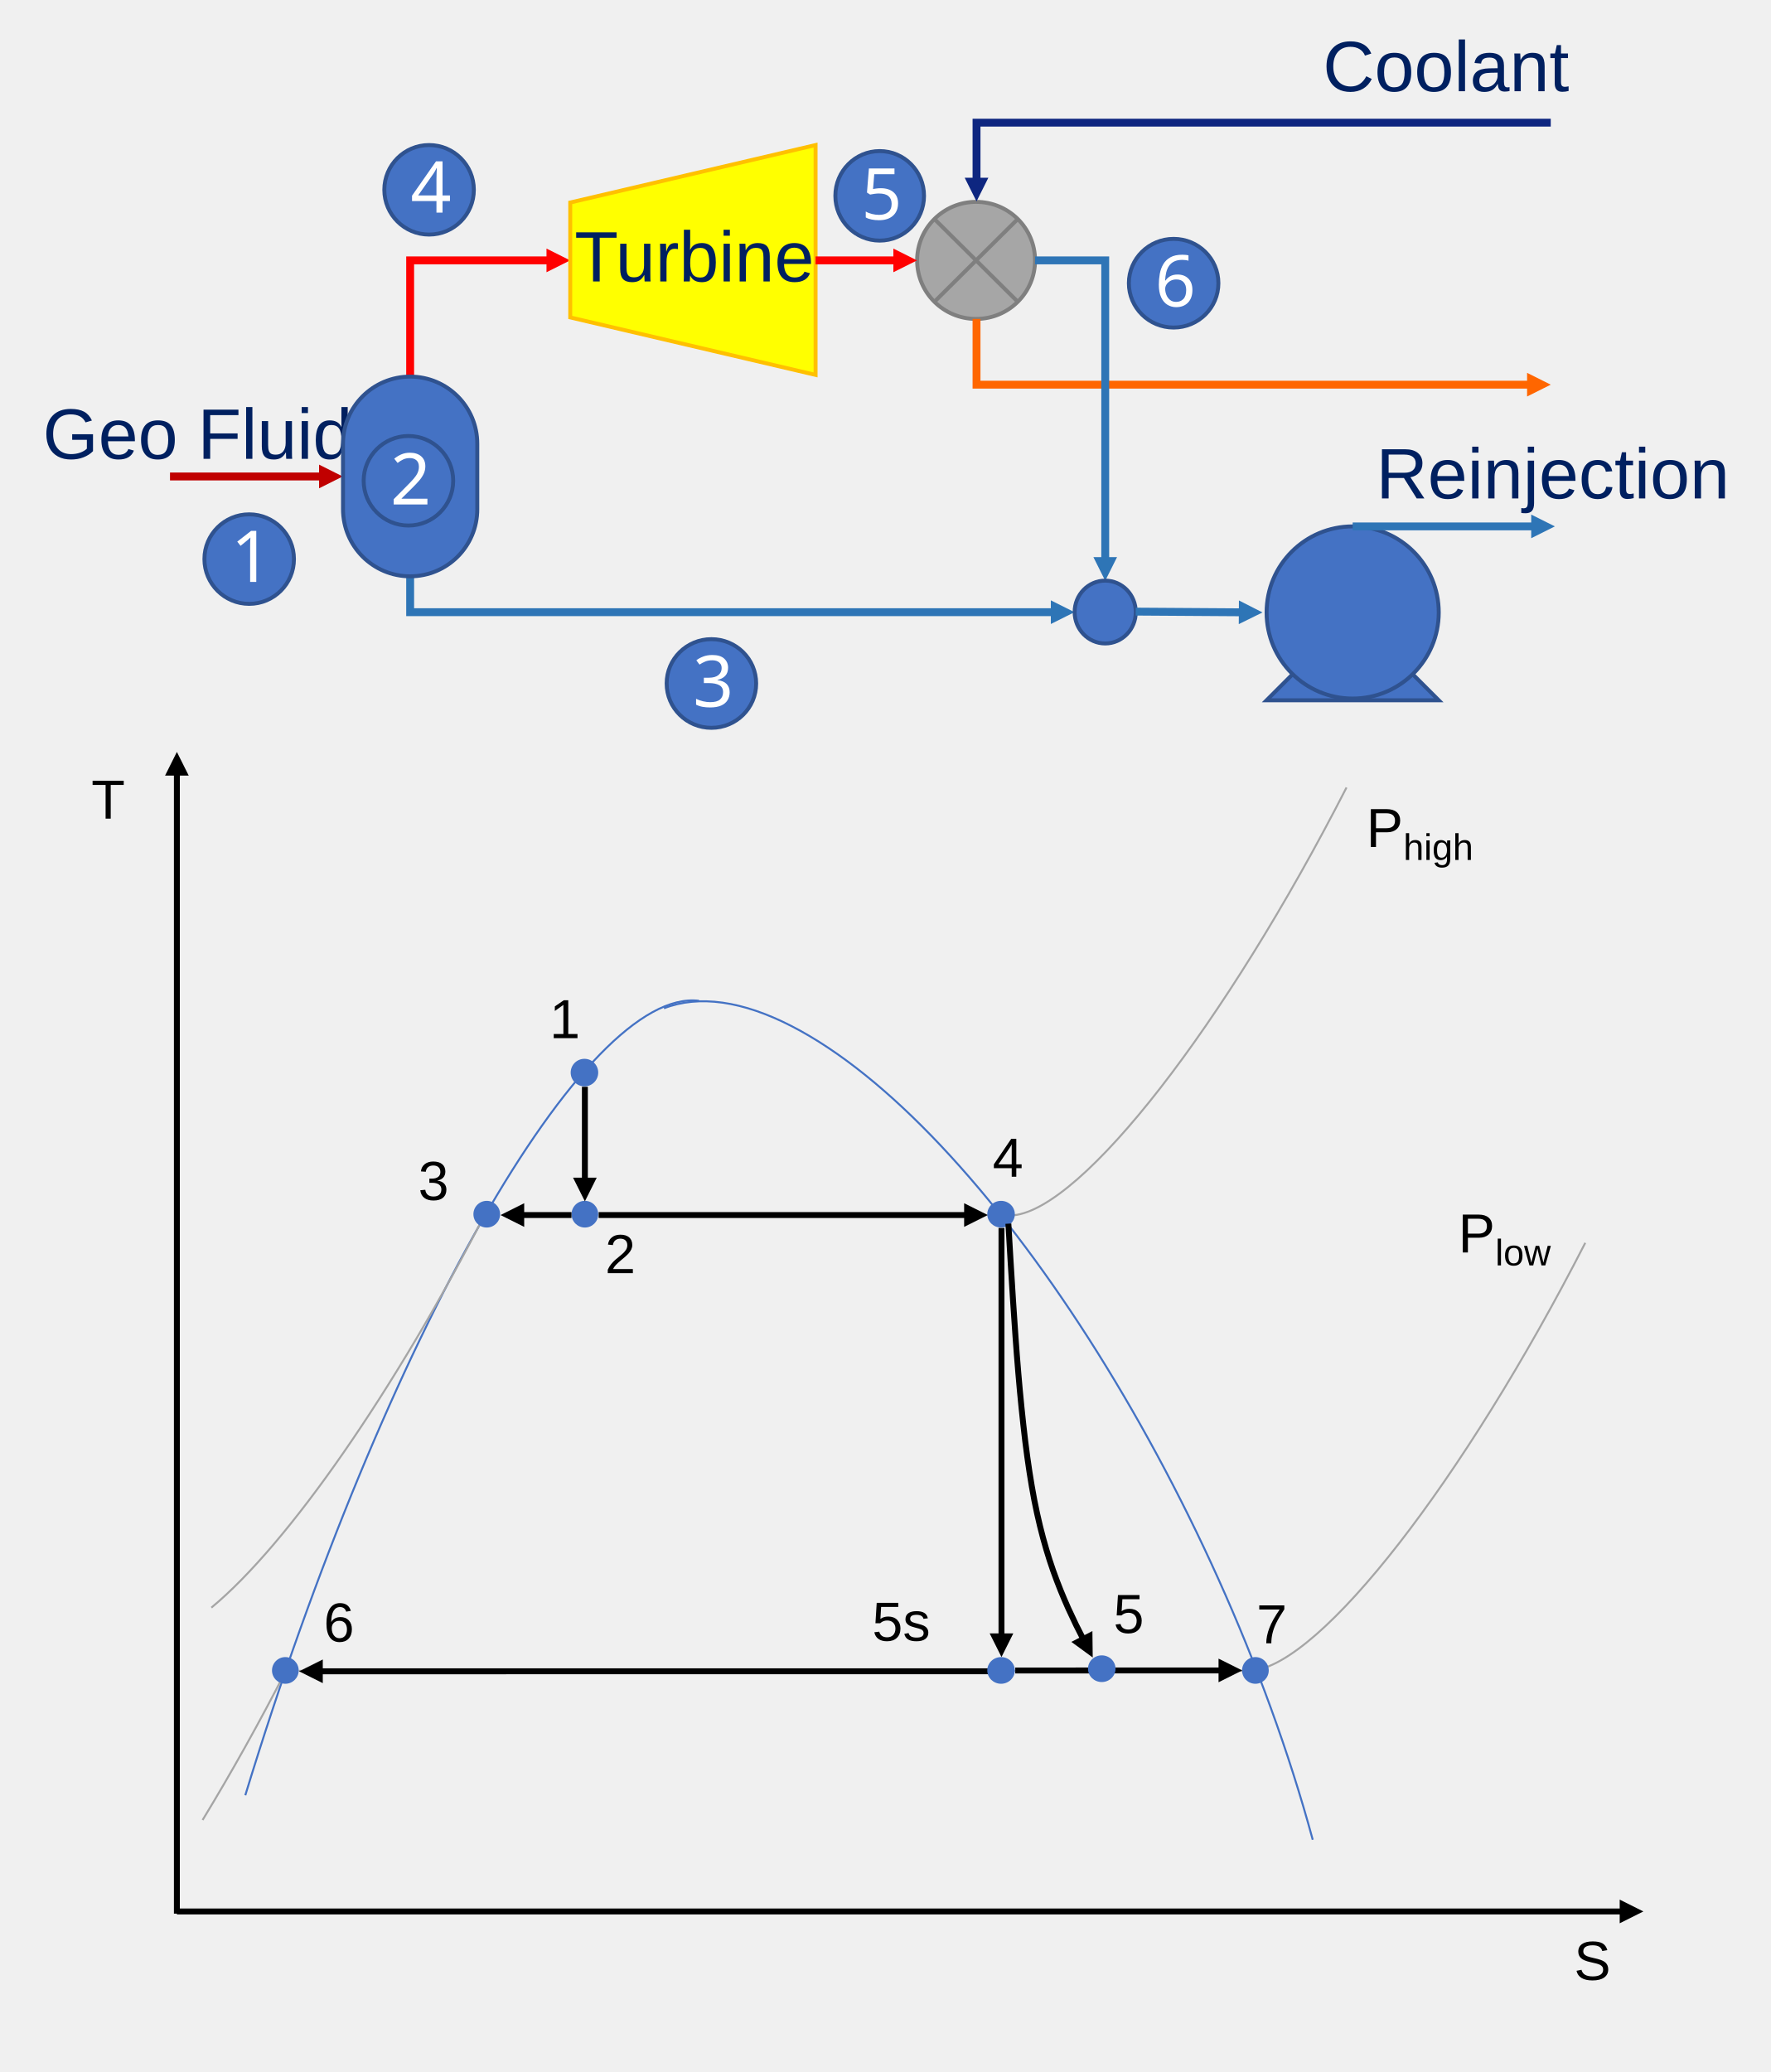
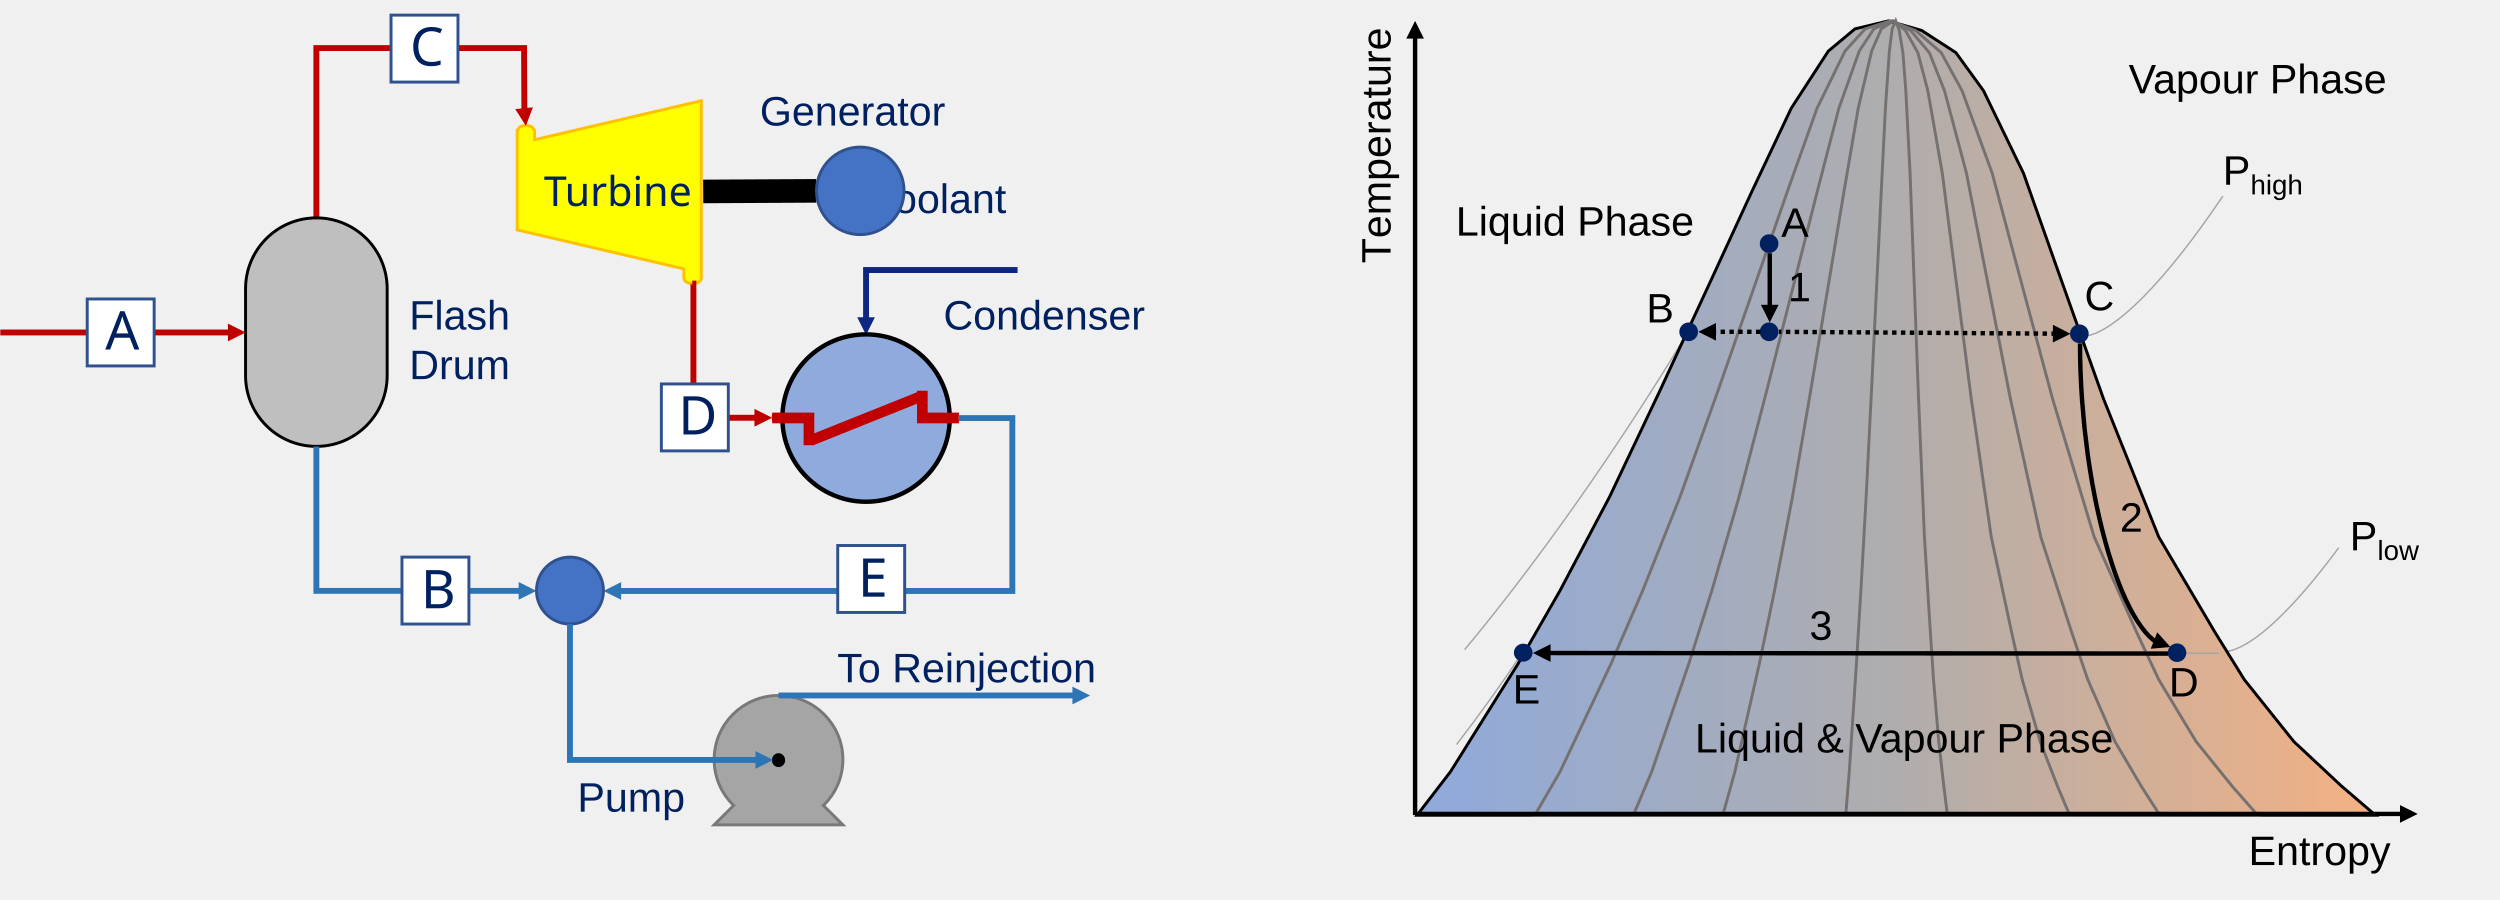
- <svg xmlns="http://www.w3.org/2000/svg" width="2057" height="2407" xml:space="preserve" overflow="hidden">
+ <svg xmlns="http://www.w3.org/2000/svg" width="3884" height="1398" xml:space="preserve" overflow="hidden">
  <defs>
    <clipPath id="clip0">
-       <rect x="1187" y="128" width="2057" height="2407" />
+       <rect x="279" y="635" width="3884" height="1398" />
    </clipPath>
+     <linearGradient x1="2480.5" y1="1284.5" x2="3969.5" y2="1284.5" gradientUnits="userSpaceOnUse" spreadMethod="reflect" id="fill1">
+       <stop offset="0" stop-color="#8FAADC" />
+       <stop offset="0.5" stop-color="#AFADAD" />
+       <stop offset="1" stop-color="#F4B183" />
+     </linearGradient>
  </defs>
-   <g clip-path="url(#clip0)" transform="translate(-1187 -128)">
-     <path d="M472.214 30.47C887.18-43.293 1385.5 21.14 1585.24 174.385 1636.3 213.561 1664.32 256.285 1667.45 299.747" stroke="#4472C4" stroke-width="2.292" stroke-miterlimit="8" fill="none" fill-rule="evenodd" transform="matrix(-0.426883 -0.904307 -0.904307 0.426883 2941.24 2679.22)" />
-     <path d="M1471.98 2213.52C1634.22 1681.53 1866.74 1274.43 1999.1 1290.62" stroke="#4472C4" stroke-width="2.292" stroke-miterlimit="8" fill="none" fill-rule="evenodd" />
-     <path d="M267.416 425.039C272.189 489.403 274.623 556.878 274.623 624.808" stroke="#A5A5A5" stroke-width="2.292" stroke-miterlimit="8" fill="none" fill-rule="evenodd" transform="matrix(0.890247 0.455478 0.455478 -0.890247 990.681 2498.87)" />
-     <path d="M0 0 1114.15 0" stroke="#A5A5A5" stroke-width="2.292" stroke-miterlimit="8" fill="none" fill-rule="evenodd" transform="matrix(-1 0 0 1 2648.15 2069)" />
-     <path d="M199.799 68.449C245.723 175.246 274.623 390.132 274.623 624.808" stroke="#A5A5A5" stroke-width="2.292" stroke-miterlimit="8" fill="none" fill-rule="evenodd" transform="matrix(0.890247 0.455478 0.455478 -0.890247 1223.52 1965.51)" />
-     <path d="M156.663 6.236C224.339 50.073 274.623 313.754 274.623 624.807" stroke="#A5A5A5" stroke-width="2.292" stroke-miterlimit="8" fill="none" fill-rule="evenodd" transform="matrix(0.890247 0.455478 0.455478 -0.890247 2222.29 1473.97)" />
-     <path d="M3.438-9.19251e-07 3.438 1326.63-3.437 1326.63-3.438 9.19251e-07ZM13.75 1322.04 0 1349.54-13.75 1322.04Z" transform="matrix(1 0 0 -1 1392.5 2351.04)" />
-     <path d="M7.2815e-07-3.438 1680.81-3.437 1680.81 3.438-7.2815e-07 3.438ZM1676.23-13.75 1703.73 0 1676.23 13.75Z" transform="matrix(1 0 0 -1 1392.5 2348.5)" />
-     <text font-family="Arial,Arial_MSFontService,sans-serif" font-weight="400" font-size="64" transform="matrix(1 0 0 1 1293.13 1079)">T</text>
-     <text font-family="Arial,Arial_MSFontService,sans-serif" font-weight="400" font-size="64" transform="matrix(1 0 0 1 3015.65 2428)">S</text>
-     <path d="M156.663 6.236C224.339 50.073 274.623 313.754 274.623 624.807" stroke="#A5A5A5" stroke-width="2.292" stroke-miterlimit="8" fill="none" fill-rule="evenodd" transform="matrix(0.890247 0.455478 0.455478 -0.890247 2499.66 2002.93)" />
-     <text font-family="Arial,Arial_MSFontService,sans-serif" font-weight="400" font-size="64" transform="matrix(1 0 0 1 2774.38 1112)">P</text>
-     <text font-family="Arial,Arial_MSFontService,sans-serif" font-weight="400" font-size="43" transform="matrix(1 0 0 1 2817.35 1127)">high</text>
-     <text font-family="Arial,Arial_MSFontService,sans-serif" font-weight="400" font-size="64" transform="matrix(1 0 0 1 2881.16 1583)">P</text>
-     <text font-family="Arial,Arial_MSFontService,sans-serif" font-weight="400" font-size="43" transform="matrix(1 0 0 1 2924.13 1598)">low</text>
-     <path d="M1503 2068.5C1503 2059.94 1509.94 2053 1518.5 2053 1527.06 2053 1534 2059.94 1534 2068.5 1534 2077.06 1527.06 2084 1518.5 2084 1509.94 2084 1503 2077.06 1503 2068.5Z" fill="#4472C4" fill-rule="evenodd" />
-     <path d="M2334 1538.5C2334 1529.94 2341.16 1523 2350 1523 2358.84 1523 2366 1529.94 2366 1538.5 2366 1547.06 2358.84 1554 2350 1554 2341.16 1554 2334 1547.06 2334 1538.5Z" fill="#4472C4" fill-rule="evenodd" />
-     <path d="M9.60981e-05-3.438 777.465-3.416 777.465 3.459-9.60981e-05 3.438ZM772.882-13.728 800.382 0.022 772.882 13.772Z" transform="matrix(-1 0 0 1 2334.88 2069.5)" />
-     <path d="M1882.5 1536.06 2311.7 1536.06 2311.7 1542.94 1882.5 1542.94ZM2307.11 1525.75 2334.61 1539.5 2307.11 1553.25Z" />
-     <path d="M2353.94 1554.5 2353.94 2030.05 2347.06 2030.05 2347.06 1554.5ZM2364.25 2025.46 2350.5 2052.96 2336.75 2025.46Z" />
-     <path d="M2334 2068.5C2334 2059.94 2341.16 2053 2350 2053 2358.84 2053 2366 2059.94 2366 2068.5 2366 2077.06 2358.84 2084 2350 2084 2341.16 2084 2334 2077.06 2334 2068.5Z" fill="#4472C4" fill-rule="evenodd" />
-     <text font-family="Arial,Arial_MSFontService,sans-serif" font-weight="400" font-size="64" transform="matrix(1 0 0 1 1563.02 2035)">6</text>
-     <text font-family="Arial,Arial_MSFontService,sans-serif" font-weight="400" font-size="64" transform="matrix(1 0 0 1 2200.23 2034)">5s</text>
-     <path d="M1850 1374C1850 1365.16 1857.16 1358 1866 1358 1874.84 1358 1882 1365.16 1882 1374 1882 1382.84 1874.84 1390 1866 1390 1857.16 1390 1850 1382.84 1850 1374Z" fill="#4472C4" fill-rule="evenodd" />
-     <path d="M1851 1538.5C1851 1529.94 1857.94 1523 1866.5 1523 1875.06 1523 1882 1529.94 1882 1538.5 1882 1547.06 1875.06 1554 1866.5 1554 1857.94 1554 1851 1547.06 1851 1538.5Z" fill="#4472C4" fill-rule="evenodd" />
-     <text font-family="Arial,Arial_MSFontService,sans-serif" font-weight="400" font-size="64" transform="matrix(1 0 0 1 1825.44 1334)">1</text>
-     <text font-family="Arial,Arial_MSFontService,sans-serif" font-weight="400" font-size="64" transform="matrix(1 0 0 1 1889.87 1607)">2</text>
-     <text font-family="Arial,Arial_MSFontService,sans-serif" font-weight="400" font-size="64" transform="matrix(1 0 0 1 1672.83 1522)">3</text>
-     <path d="M1737 1538.5C1737 1529.94 1743.94 1523 1752.5 1523 1761.06 1523 1768 1529.94 1768 1538.5 1768 1547.06 1761.06 1554 1752.5 1554 1743.94 1554 1737 1547.06 1737 1538.5Z" fill="#4472C4" fill-rule="evenodd" />
-     <text font-family="Arial,Arial_MSFontService,sans-serif" font-weight="400" font-size="64" transform="matrix(1 0 0 1 2340.17 1495)">4</text>
-     <path d="M2630 2068.5C2630 2059.94 2636.94 2053 2645.5 2053 2654.06 2053 2661 2059.94 2661 2068.5 2661 2077.06 2654.06 2084 2645.5 2084 2636.94 2084 2630 2077.06 2630 2068.5Z" fill="#4472C4" fill-rule="evenodd" />
-     <text font-family="Arial,Arial_MSFontService,sans-serif" font-weight="400" font-size="64" transform="matrix(1 0 0 1 2646.71 2037)">7</text>
-     <path d="M1.5044e-05-3.438 59.546-3.437 59.546 3.438-1.5044e-05 3.438ZM54.963-13.75 82.463 0 54.963 13.75Z" transform="matrix(-1 0 0 1 1850.96 1539.5)" />
-     <path d="M0.001-3.438 240.759-3.367 240.757 3.508-0.001 3.438ZM236.179-13.681 263.675 0.078 236.171 13.819Z" transform="matrix(1 0 0 -1 2366.5 2068.58)" />
-     <path d="M2451 2066.5C2451 2057.94 2458.16 2051 2467 2051 2475.84 2051 2483 2057.94 2483 2066.5 2483 2075.06 2475.84 2082 2467 2082 2458.16 2082 2451 2075.06 2451 2066.5Z" fill="#4472C4" fill-rule="evenodd" />
-     <path d="M2361.93 1549.3 2364.56 1593.73 2364.56 1593.72 2367.31 1637.79 2367.3 1637.77 2370.24 1680.95 2370.24 1680.93 2371.8 1702.12 2371.8 1702.1 2373.49 1722.91 2373.49 1722.88 2375.3 1743.32 2375.3 1743.29 2377.23 1763.23 2377.23 1763.2 2379.29 1782.64 2379.29 1782.61 2381.48 1801.54 2381.47 1801.49 2383.85 1819.74 2383.84 1819.69 2386.4 1837.32 2386.39 1837.26 2389.14 1854.2 2389.13 1854.13 2392.07 1870.26 2392.05 1870.18 2395.24 1885.55 2395.22 1885.47 2398.6 1900.04 2398.58 1899.96 2402.14 1913.83 2402.12 1913.75 2405.87 1927 2405.85 1926.92 2409.72 1939.49 2409.7 1939.4 2413.76 1951.47 2413.73 1951.38 2417.98 1962.94 2417.95 1962.88 2422.27 1973.94 2422.24 1973.87 2426.67 1984.56 2426.65 1984.5 2431.15 1994.81 2431.11 1994.73 2440.42 2014.54 2440.38 2014.44 2449.07 2031.57 2442.94 2034.68 2434.22 2017.51 2424.87 1997.61 2420.34 1987.22 2415.87 1976.47 2411.54 1965.34 2407.26 1953.7 2403.17 1941.56 2399.27 1928.91 2395.49 1915.58 2391.91 1901.63 2388.52 1886.99 2385.31 1871.53 2382.36 1855.33 2379.6 1838.34 2377.03 1820.66 2374.65 1802.36 2372.46 1783.38 2370.39 1763.91 2368.45 1743.94 2366.64 1723.48 2364.95 1702.64 2363.38 1681.43 2360.44 1638.22 2357.69 1594.15 2355.07 1549.7ZM2456.13 2022.76 2456.5 2053.5 2431.68 2035.35Z" />
-     <text font-family="Arial,Arial_MSFontService,sans-serif" font-weight="400" font-size="64" transform="matrix(1 0 0 1 2480.5 2025)">5</text>
-     <path d="M2658.5 941.5 2758.5 841.5 2858.5 941.5Z" stroke="#2F528F" stroke-width="4.583" stroke-miterlimit="8" fill="#4472C4" fill-rule="evenodd" />
-     <path d="M2658.5 839.5C2658.5 784.271 2703.27 739.5 2758.5 739.5 2813.73 739.5 2858.5 784.271 2858.5 839.5 2858.5 894.728 2813.73 939.5 2758.5 939.5 2703.27 939.5 2658.5 894.728 2658.5 839.5Z" stroke="#2F528F" stroke-width="4.583" stroke-miterlimit="8" fill="#4472C4" fill-rule="evenodd" />
-     <path d="M2319.5 840.5C2319.5 840.5 2319.5 840.5 2319.5 840.5 2319.5 840.5 2319.5 840.5 2319.5 840.5 2319.5 840.5 2319.5 840.5 2319.5 840.5 2319.5 840.5 2319.5 840.5 2319.5 840.5Z" stroke="#2F528F" stroke-width="4.583" stroke-miterlimit="8" fill="#4472C4" fill-rule="evenodd" />
-     <path d="M1658.92 565.472 1658.92 425.917 1826.49 425.917 1826.49 435.083 1663.5 435.083 1668.08 430.5 1668.08 565.472ZM1821.91 416.75 1849.41 430.5 1821.91 444.25Z" fill="#FF0000" />
-     <path d="M2252.5 430.5C2252.5 392.945 2283.17 362.5 2321 362.5 2358.83 362.5 2389.5 392.945 2389.5 430.5 2389.5 468.055 2358.83 498.5 2321 498.5 2283.17 498.5 2252.5 468.055 2252.5 430.5Z" fill="#A6A6A6" fill-rule="evenodd" />
-     <path d="M2272.56 382.417 2369.44 478.583M2369.44 382.417 2272.56 478.583" stroke="#7F7F7F" stroke-width="4.583" stroke-miterlimit="8" fill="none" fill-rule="evenodd" />
-     <path d="M2252.5 430.5C2252.5 392.945 2283.17 362.5 2321 362.5 2358.83 362.5 2389.5 392.945 2389.5 430.5 2389.5 468.055 2358.83 498.5 2321 498.5 2283.17 498.5 2252.5 468.055 2252.5 430.5Z" stroke="#7F7F7F" stroke-width="4.583" stroke-miterlimit="8" fill="none" fill-rule="evenodd" />
-     <path d="M0-4.583 671.71-4.583 671.71 68.572 662.543 68.572 662.543 0 667.126 4.583 0 4.583ZM680.876 63.989 667.126 91.489 653.376 63.989Z" fill="#0E2680" transform="matrix(-1 1.22465e-16 1.22465e-16 1 2988.63 270.5)" />
-     <path d="M1384.5 676.917 1562.27 676.917 1562.27 686.084 1384.5 686.083ZM1557.69 667.75 1585.19 681.501 1557.69 695.25Z" fill="#C00000" />
-     <path d="M0 285 66.75 0 200.25 0 267 285Z" stroke="#FFC000" stroke-width="4.583" stroke-miterlimit="8" fill="#FFFF00" fill-rule="evenodd" transform="matrix(1.83697e-16 1 1 -1.83697e-16 1849.5 296.5)" />
-     <path d="M2134.5 425.917 2229.49 425.917 2229.49 435.083 2134.5 435.083ZM2224.9 416.75 2252.4 430.5 2224.9 444.25Z" fill="#FF0000" />
-     <path d="M2965.71 579.456 2316.92 579.456 2316.92 498.5 2326.08 498.5 2326.08 574.872 2321.5 570.289 2965.71 570.289ZM2961.13 561.122 2988.63 574.872 2961.13 588.622Z" fill="#FF6600" />
-     <text fill="#002060" font-family="Arial,Arial_MSFontService,sans-serif" font-weight="400" font-size="83" transform="matrix(1 0 0 1 2723.89 234)">Coolant</text>
-     <text fill="#002060" font-family="Arial,Arial_MSFontService,sans-serif" font-weight="400" font-size="83" transform="matrix(1 0 0 1 1854.52 455)">Turbine</text>
-     <text fill="#002060" font-family="Arial,Arial_MSFontService,sans-serif" font-weight="400" font-size="83" transform="matrix(1 0 0 1 2785.71 707)">Reinjection</text>
-     <path d="M0-4.583 46.235-4.583 46.235 748.922 37.069 748.922 37.069 0 41.652 4.583 0 4.583ZM55.402 744.339 41.652 771.839 27.902 744.339Z" fill="#2E75B6" transform="matrix(1.83697e-16 1 1 -1.83697e-16 1663.5 797.5)" />
-     <path d="M2758.5 734.917 2970.5 734.917 2970.5 744.084 2758.5 744.083ZM2965.92 725.75 2993.42 739.5 2965.92 753.25Z" fill="#2E75B6" />
-     <text fill="#002060" font-family="Arial,Arial_MSFontService,sans-serif" font-weight="400" font-size="83" transform="matrix(1 0 0 1 1236.69 661)">Geo Fluid</text>
-     <path d="M1585.5 643.5C1585.5 600.422 1620.42 565.5 1663.5 565.5L1663.5 565.5C1706.58 565.5 1741.5 600.422 1741.5 643.5L1741.5 719.5C1741.5 762.578 1706.58 797.5 1663.5 797.5L1663.5 797.5C1620.42 797.5 1585.5 762.578 1585.5 719.5Z" stroke="#2F528F" stroke-width="4.583" stroke-miterlimit="8" fill="#4472C4" fill-rule="evenodd" />
-     <path d="M2389.5 425.917 2475.61 425.917 2475.61 779.757 2466.44 779.757 2466.44 430.5 2471.02 435.083 2389.5 435.083ZM2484.77 775.173 2471.02 802.673 2457.27 775.173Z" fill="#2E75B6" />
-     <path d="M2435.5 839C2435.5 818.842 2451.39 802.5 2471 802.5 2490.61 802.5 2506.5 818.842 2506.5 839 2506.5 859.158 2490.61 875.5 2471 875.5 2451.39 875.5 2435.5 859.158 2435.5 839Z" stroke="#2F528F" stroke-width="4.583" stroke-miterlimit="8" fill="#4472C4" fill-rule="evenodd" />
-     <path d="M2506.53 833.917 2630.89 834.732 2630.83 843.898 2506.47 843.083ZM2626.36 825.535 2653.77 839.465 2626.18 853.035Z" fill="#2E75B6" />
-     <path d="M1424.5 777.5C1424.5 748.781 1447.78 725.5 1476.5 725.5 1505.22 725.5 1528.5 748.781 1528.5 777.5 1528.5 806.219 1505.22 829.5 1476.5 829.5 1447.78 829.5 1424.5 806.219 1424.5 777.5Z" stroke="#2F528F" stroke-width="4.583" stroke-miterlimit="8" fill="#4472C4" fill-rule="evenodd" />
-     <text fill="#FFFFFF" font-family="Calibri,Calibri_MSFontService,sans-serif" font-weight="400" font-size="83" transform="matrix(1 0 0 1 1455.27 804)">1</text>
-     <path d="M1609.5 686.5C1609.5 657.781 1632.78 634.5 1661.5 634.5 1690.22 634.5 1713.5 657.781 1713.5 686.5 1713.5 715.219 1690.22 738.5 1661.5 738.5 1632.78 738.5 1609.5 715.219 1609.5 686.5Z" stroke="#2F528F" stroke-width="4.583" stroke-miterlimit="8" fill="#4472C4" fill-rule="evenodd" />
-     <text fill="#FFFFFF" font-family="Calibri,Calibri_MSFontService,sans-serif" font-weight="400" font-size="83" transform="matrix(1 0 0 1 1640.39 714)">2</text>
-     <path d="M1869.94 1390.5 1869.94 1500.67 1863.06 1500.67 1863.06 1390.5ZM1880.25 1496.08 1866.5 1523.58 1852.75 1496.08Z" />
-     <path d="M1961.5 922C1961.5 893.557 1984.78 870.5 2013.5 870.5 2042.22 870.5 2065.5 893.557 2065.5 922 2065.5 950.443 2042.22 973.5 2013.5 973.5 1984.78 973.5 1961.5 950.443 1961.5 922Z" stroke="#2F528F" stroke-width="4.583" stroke-miterlimit="8" fill="#4472C4" fill-rule="evenodd" />
-     <text fill="#FFFFFF" font-family="Calibri,Calibri_MSFontService,sans-serif" font-weight="400" font-size="83" transform="matrix(1 0 0 1 1991.95 949)">3</text>
-     <path d="M1633.5 348.5C1633.5 319.781 1656.78 296.5 1685.5 296.5 1714.22 296.5 1737.5 319.781 1737.5 348.5 1737.5 377.219 1714.22 400.5 1685.5 400.5 1656.78 400.5 1633.5 377.219 1633.5 348.5Z" stroke="#2F528F" stroke-width="4.583" stroke-miterlimit="8" fill="#4472C4" fill-rule="evenodd" />
-     <text fill="#FFFFFF" font-family="Calibri,Calibri_MSFontService,sans-serif" font-weight="400" font-size="83" transform="matrix(1 0 0 1 1663.94 375)">4</text>
-     <path d="M2157.5 355.5C2157.5 326.781 2180.56 303.5 2209 303.5 2237.44 303.5 2260.5 326.781 2260.5 355.5 2260.5 384.219 2237.44 407.5 2209 407.5 2180.56 407.5 2157.5 384.219 2157.5 355.5Z" stroke="#2F528F" stroke-width="4.583" stroke-miterlimit="8" fill="#4472C4" fill-rule="evenodd" />
-     <text fill="#FFFFFF" font-family="Calibri,Calibri_MSFontService,sans-serif" font-weight="400" font-size="83" transform="matrix(1 0 0 1 2187.59 383)">5</text>
-     <path d="M2498.5 457C2498.5 428.557 2521.78 405.5 2550.5 405.5 2579.22 405.5 2602.5 428.557 2602.5 457 2602.5 485.443 2579.22 508.5 2550.5 508.5 2521.78 508.5 2498.5 485.443 2498.5 457Z" stroke="#2F528F" stroke-width="4.583" stroke-miterlimit="8" fill="#4472C4" fill-rule="evenodd" />
-     <text fill="#FFFFFF" font-family="Calibri,Calibri_MSFontService,sans-serif" font-weight="400" font-size="83" transform="matrix(1 0 0 1 2528.73 484)">6</text>
+   <g clip-path="url(#clip0)" transform="translate(-279 -635)">
+     <path d="M244.483 388.589C248.847 447.433 251.072 509.122 251.072 571.227" stroke="#A5A5A5" stroke-width="2.292" stroke-miterlimit="8" fill="none" fill-rule="evenodd" transform="matrix(0.833926 0.551876 0.551876 -0.833926 2123.55 1980.83)" />
+     <path d="M143.228 5.701C182.449 31.106 216.733 139.264 235.718 297.484" stroke="#A5A5A5" stroke-width="2.292" stroke-miterlimit="8" fill="none" fill-rule="evenodd" transform="matrix(0.890247 0.455478 0.455478 -0.890247 3387.03 1097.24)" />
+     <path d="M143.228 5.701C176.285 27.114 206.106 107.571 226.095 229.279" stroke="#A5A5A5" stroke-width="2.292" stroke-miterlimit="8" fill="none" fill-rule="evenodd" transform="matrix(0.890247 0.455478 0.455478 -0.890247 3606.7 1587.07)" />
+     <path d="M230.087 335.321C249.348 508.698 255.716 722.123 247.671 924.658" stroke="#A5A5A5" stroke-width="2.292" stroke-miterlimit="8" fill="none" fill-rule="evenodd" transform="matrix(0.833926 0.551876 0.551876 -0.833926 2177.55 1796.92)" />
+     <path d="M3212.71 667.5 3264.47 682.297 3317.71 716.823 3360.6 776.011 3422.72 904.252 3471.52 1042.36 3546.94 1254.45 3632.72 1469 3719.97 1616.97 3765.82 1690.96 3842.72 1787.14 3916.67 1856.19 3969.5 1901.5 2480.5 1901.5 2532.42 1833.99 2637.42 1666.3 2702.49 1552.85 2779.4 1407.35 2857.78 1242.12 2937.64 1069.48 3001.23 931.38 3061.87 803.139 3119.54 714.357 3160.95 679.831 3212.71 667.5Z" stroke="#000000" stroke-width="4.583" stroke-miterlimit="8" fill="url(#fill1)" fill-rule="evenodd" />
+     <path d="M3215.73 667.5 3254.77 682.297 3294.92 716.823 3327.27 776.011 3374.12 904.252 3410.92 1042.36 3467.81 1254.45 3532.5 1469 3598.31 1616.97 3632.88 1690.96 3690.88 1787.14 3746.65 1856.19 3786.5 1901.5 2663.5 1901.5 2702.66 1833.99 2781.85 1666.3 2830.93 1552.85 2888.93 1407.35 2948.04 1242.12 3008.27 1069.48 3056.23 931.38 3101.96 803.139 3145.46 714.357 3176.69 679.831 3215.73 667.5Z" stroke="#767171" stroke-width="4.583" stroke-miterlimit="8" fill="none" fill-rule="evenodd" />
+     <path d="M3218.75 667.5 3247.19 682.297 3276.43 716.823 3299.99 776.011 3334.12 904.252 3360.93 1042.36 3402.36 1254.45 3449.49 1469 3497.42 1616.97 3522.61 1690.96 3564.85 1787.14 3605.48 1856.19 3634.5 1901.5 2816.5 1901.5 2845.02 1833.99 2902.71 1666.3 2938.45 1552.85 2980.7 1407.35 3023.76 1242.12 3067.63 1069.48 3102.57 931.38 3135.88 803.139 3167.57 714.357 3190.31 679.831 3218.75 667.5Z" stroke="#767171" stroke-width="4.583" stroke-miterlimit="8" fill="none" fill-rule="evenodd" />
+     <path d="M3220.55 667.5 3239.29 682.297 3258.56 716.823 3274.09 776.011 3296.57 904.252 3314.24 1042.36 3341.54 1254.45 3372.59 1469 3404.17 1616.97 3420.77 1690.96 3448.61 1787.14 3475.38 1856.19 3494.5 1901.5 2955.5 1901.5 2974.29 1833.99 3012.3 1666.3 3035.86 1552.85 3063.7 1407.35 3092.07 1242.12 3120.98 1069.48 3144 931.38 3165.95 803.139 3186.83 714.357 3201.82 679.831 3220.55 667.5Z" stroke="#767171" stroke-width="4.583" stroke-miterlimit="8" fill="none" fill-rule="evenodd" />
+     <path d="M3224.2 667.5 3229.69 682.297 3235.34 716.823 3239.89 776.011 3246.48 904.252 3251.66 1042.36 3259.66 1254.45 3268.76 1469 3278.02 1616.97 3282.89 1690.96 3291.05 1787.14 3298.89 1856.19 3304.5 1901.5 3146.5 1901.5 3152.01 1833.99 3163.15 1666.3 3170.06 1552.85 3178.22 1407.35 3186.53 1242.12 3195.01 1069.48 3201.76 931.38 3208.19 803.139 3214.31 714.357 3218.7 679.831 3224.2 667.5Z" stroke="#767171" stroke-width="4.583" stroke-miterlimit="8" fill="none" fill-rule="evenodd" />
+     <path d="M3726.44 1649.9 2660 1649" stroke="#A5A5A5" stroke-width="2.292" stroke-miterlimit="8" fill="none" fill-rule="evenodd" />
+     <path d="M3.438-1.00548e-06 3.438 1210.9-3.437 1210.9-3.438 1.00548e-06ZM13.75 1206.31 0 1233.81-13.75 1206.31Z" transform="matrix(1 0 0 -1 2477.5 1901.31)" />
+     <path d="M7.96451e-07-3.438 1534.7-3.437 1534.7 3.438-7.96451e-07 3.438ZM1530.12-13.75 1557.62 0 1530.12 13.75Z" transform="matrix(1 0 0 -1 2477.5 1899.5)" />
+     <text font-family="Arial,Arial_MSFontService,sans-serif" font-weight="400" font-size="64" transform="matrix(-1.83697e-16 -1 1 -1.83697e-16 2439.38 1044)">T</text>
+     <text font-family="Arial,Arial_MSFontService,sans-serif" font-weight="400" font-size="64" transform="matrix(-1.83697e-16 -1 1 -1.83697e-16 2439.38 1005)">emperature</text>
+     <text font-family="Arial,Arial_MSFontService,sans-serif" font-weight="400" font-size="64" transform="matrix(1 0 0 1 3772.41 1979)">Entropy</text>
+     <text font-family="Arial,Arial_MSFontService,sans-serif" font-weight="400" font-size="64" transform="matrix(1 0 0 1 3732.39 922)">P</text>
+     <text font-family="Arial,Arial_MSFontService,sans-serif" font-weight="400" font-size="43" transform="matrix(1 0 0 1 3775.35 937)">high</text>
+     <text font-family="Arial,Arial_MSFontService,sans-serif" font-weight="400" font-size="64" transform="matrix(1 0 0 1 3929.64 1490)">P</text>
+     <text font-family="Arial,Arial_MSFontService,sans-serif" font-weight="400" font-size="43" transform="matrix(1 0 0 1 3972.61 1505)">low</text>
+     <path d="M2631 1649C2631 1641.27 2637.49 1635 2645.5 1635 2653.51 1635 2660 1641.27 2660 1649 2660 1656.73 2653.51 1663 2645.5 1663 2637.49 1663 2631 1656.73 2631 1649Z" fill="#002060" fill-rule="evenodd" />
+     <path d="M3647.55 1653.83 2683.41 1652.96 2683.42 1646.08 3647.55 1646.96ZM2687.99 1663.28 2660.5 1649.5 2688.01 1635.78Z" />
+     <path d="M0.029-3.437 22.188-3.25 44.314-2.623 66.374-1.62 88.257-0.241 131.482 3.518 173.711 8.656 194.344 11.729 214.59 15.051 234.338 18.687 253.651 22.575 272.464 26.776 290.715 31.166 308.345 35.809 325.356 40.643 341.682 45.729 357.267 50.945 372.047 56.416 386.083 62.018 399.195 67.818 411.437 73.75 422.761 79.823 433.104 86.041 442.466 92.41 450.726 98.877 457.894 105.464 464.123 112.505 466.449 117.854 460.145 120.596 458.035 115.746 458.613 116.653 452.863 110.153 453.112 110.406 446.174 104.031 446.381 104.207 438.318 97.894 438.504 98.03 429.316 91.78 429.479 91.883 419.291 85.758 419.438 85.842 408.25 79.842 408.376 79.906 396.251 74.031 396.36 74.081 383.36 68.331 383.476 68.38 369.538 62.818 369.619 62.849 354.932 57.411 355.034 57.447 339.534 52.26 339.603 52.282 323.353 47.219 323.435 47.244 306.498 42.432 306.562 42.449 289 37.824 289.071 37.842 270.884 33.467 270.938 33.48 252.188 29.292 252.259 29.307 233.009 25.432 233.065 25.443 213.378 21.818 213.443 21.83 193.256 18.517 193.306 18.525 172.744 15.463 172.835 15.475 130.71 10.35 130.827 10.362 87.702 6.612 87.784 6.618 65.971 5.243 66.031 5.246 44.031 4.246 44.09 4.249 22.028 3.624 22.096 3.625-0.029 3.437ZM474.379 109.884 471.769 140.519 448.827 120.049Z" transform="matrix(1.83697e-16 1 1 -1.83697e-16 3510.5 1168.5)" />
+     <text font-family="Arial,Arial_MSFontService,sans-serif" font-weight="400" font-size="64" transform="matrix(1 0 0 1 2540.78 1001)">Liquid Phase</text>
+     <text font-family="Arial,Arial_MSFontService,sans-serif" font-weight="400" font-size="64" transform="matrix(1 0 0 1 2912.33 1804)">Liquid &amp; Vapour Phase</text>
+     <text font-family="Arial,Arial_MSFontService,sans-serif" font-weight="400" font-size="64" transform="matrix(1 0 0 1 3586.04 780)">Vapour Phase</text>
+     <path d="M3472.89 1156.84 3466.01 1156.79 3466.06 1149.91 3472.93 1149.96ZM3459.14 1156.74 3452.26 1156.7 3452.31 1149.82 3459.18 1149.87ZM3445.39 1156.65 3438.51 1156.6 3438.56 1149.73 3445.43 1149.78ZM3431.64 1156.56 3424.76 1156.51 3424.81 1149.64 3431.68 1149.68ZM3417.89 1156.47 3411.01 1156.42 3411.06 1149.54 3417.93 1149.59ZM3404.14 1156.37 3397.26 1156.33 3397.31 1149.45 3404.19 1149.5ZM3390.39 1156.28 3383.51 1156.23 3383.56 1149.36 3390.44 1149.41ZM3376.64 1156.19 3369.76 1156.14 3369.81 1149.27 3376.69 1149.31ZM3362.89 1156.09 3356.01 1156.05 3356.06 1149.17 3362.94 1149.22ZM3349.14 1156 3342.27 1155.96 3342.31 1149.08 3349.19 1149.13ZM3335.39 1155.91 3328.52 1155.86 3328.56 1148.99 3335.44 1149.03ZM3321.64 1155.82 3314.77 1155.77 3314.81 1148.9 3321.69 1148.94ZM3307.89 1155.72 3301.02 1155.68 3301.06 1148.8 3307.94 1148.85ZM3294.14 1155.63 3287.27 1155.59 3287.31 1148.71 3294.19 1148.76ZM3280.39 1155.54 3273.52 1155.49 3273.56 1148.62 3280.44 1148.66ZM3266.64 1155.45 3259.77 1155.4 3259.81 1148.53 3266.69 1148.57ZM3252.89 1155.35 3246.02 1155.31 3246.06 1148.43 3252.94 1148.48ZM3239.14 1155.26 3232.27 1155.22 3232.31 1148.34 3239.19 1148.39ZM3225.39 1155.17 3218.52 1155.12 3218.56 1148.25 3225.44 1148.29ZM3211.64 1155.08 3204.77 1155.03 3204.81 1148.16 3211.69 1148.2ZM3197.89 1154.98 3191.02 1154.94 3191.06 1148.06 3197.94 1148.11ZM3184.14 1154.89 3177.27 1154.85 3177.32 1147.97 3184.19 1148.02ZM3170.39 1154.8 3163.52 1154.75 3163.57 1147.88 3170.44 1147.92ZM3156.64 1154.71 3149.77 1154.66 3149.82 1147.79 3156.69 1147.83ZM3142.89 1154.61 3136.02 1154.57 3136.07 1147.69 3142.94 1147.74ZM3129.15 1154.52 3122.27 1154.47 3122.32 1147.6 3129.19 1147.65ZM3115.4 1154.43 3108.52 1154.38 3108.57 1147.51 3115.44 1147.55ZM3101.65 1154.34 3094.77 1154.29 3094.82 1147.41 3101.69 1147.46ZM3087.9 1154.24 3081.02 1154.2 3081.07 1147.32 3087.94 1147.37ZM3074.15 1154.15 3067.27 1154.1 3067.32 1147.23 3074.19 1147.28ZM3060.4 1154.06 3053.52 1154.01 3053.57 1147.14 3060.44 1147.18ZM3046.65 1153.97 3042.48 1153.94 3042.52 1147.06 3046.69 1147.09ZM3468.42 1139.62 3495.83 1153.55 3468.23 1167.12Z" />
+     <text font-family="Arial,Arial_MSFontService,sans-serif" font-weight="400" font-size="64" transform="matrix(1 0 0 1 3648.58 1717)">D</text>
+     <text font-family="Arial,Arial_MSFontService,sans-serif" font-weight="400" font-size="64" transform="matrix(1 0 0 1 2629.21 1728)">E</text>
+     <path d="M3013 1013.5C3013 1005.49 3019.49 999 3027.5 999 3035.51 999 3042 1005.49 3042 1013.5 3042 1021.51 3035.51 1028 3027.5 1028 3019.49 1028 3013 1021.51 3013 1013.5Z" fill="#002060" fill-rule="evenodd" />
+     <path d="M3013 1150.5C3013 1142.49 3019.49 1136 3027.5 1136 3035.51 1136 3042 1142.49 3042 1150.5 3042 1158.51 3035.51 1165 3027.5 1165 3019.49 1165 3013 1158.51 3013 1150.5Z" fill="#002060" fill-rule="evenodd" />
+     <path d="M3495 1153.5C3495 1145.49 3501.49 1139 3509.5 1139 3517.51 1139 3524 1145.49 3524 1153.5 3524 1161.51 3517.51 1168 3509.5 1168 3501.49 1168 3495 1161.51 3495 1153.5Z" fill="#002060" fill-rule="evenodd" />
+     <path d="M2888 1150.5C2888 1142.49 2894.49 1136 2902.5 1136 2910.51 1136 2917 1142.49 2917 1150.5 2917 1158.51 2910.51 1165 2902.5 1165 2894.49 1165 2888 1158.51 2888 1150.5Z" fill="#002060" fill-rule="evenodd" />
+     <path d="M0.001-3.438 6.876-3.436 6.874 3.439-0.001 3.438ZM13.751-3.434 20.626-3.432 20.624 3.443 13.749 3.441ZM27.501-3.43 34.376-3.429 34.374 3.446 27.499 3.445ZM41.251-3.427 48.126-3.425 48.124 3.45 41.249 3.448ZM55.001-3.423 61.876-3.422 61.874 3.453 54.999 3.452ZM68.751-3.42 73.522-3.419 73.52 3.456 68.749 3.455ZM68.942-13.732 96.438 0.025 68.934 13.768Z" transform="matrix(-1 0 0 1 3013.94 1150.5)" />
+     <path d="M3031.94 1028.5 3031.94 1113.09 3025.06 1113.09 3025.06 1028.5ZM3042.25 1108.5 3028.5 1136 3014.75 1108.5Z" />
+     <path d="M3650.42 1639.5C3655.69 1633.53 3664.8 1632.96 3670.77 1638.23 3676.75 1643.51 3677.31 1652.62 3672.04 1658.59 3666.77 1664.56 3657.66 1665.13 3651.69 1659.86 3645.72 1654.59 3645.15 1645.47 3650.42 1639.5Z" fill="#002060" fill-rule="evenodd" />
+     <text font-family="Arial,Arial_MSFontService,sans-serif" font-weight="400" font-size="64" transform="matrix(1 0 0 1 3046.35 1003)">A</text>
+     <text font-family="Arial,Arial_MSFontService,sans-serif" font-weight="400" font-size="64" transform="matrix(1 0 0 1 2836.85 1136)">B</text>
+     <text font-family="Arial,Arial_MSFontService,sans-serif" font-weight="400" font-size="64" transform="matrix(1 0 0 1 3517.47 1117)">C</text>
+     <path d="M0-4.583 239.952-4.583 239.952 77.949 230.786 77.949 230.786 0 235.369 4.583 0 4.583ZM249.119 73.365 235.369 100.865 221.619 73.365Z" fill="#0E2680" transform="matrix(-1 1.22465e-16 1.22465e-16 1 1859.87 1054.5)" />
+     <path d="M4.583 22.917 4.584 67.852-4.583 67.853-4.583 22.917ZM-13.75 27.5 0 0 13.75 27.5Z" fill="#FF6600" transform="matrix(1 0 0 -1 1622.5 1362.35)" />
+     <text fill="#002060" font-family="Arial,Arial_MSFontService,sans-serif" font-weight="400" font-size="64" transform="matrix(1 0 0 1 1621.76 966)">Coolant</text>
+     <path d="M1368.5 791.5 1368.5 1022.42 1368.5 1059.1 1368.5 1067.25 1368.5 1067.25C1368.5 1071.8 1362.45 1075.5 1354.99 1075.5 1347.52 1075.5 1341.47 1071.8 1341.47 1067.25L1341.47 1067.25 1341.47 1052.77 1082.5 992.197 1082.5 882.743 1082.5 858.399 1082.5 838.086 1082.5 837.92 1082.61 837.92 1086.46 832.25C1088.9 830.756 1092.28 829.832 1096.01 829.832 1099.74 829.832 1103.12 830.756 1105.57 832.25L1109.41 837.92 1109.53 837.92 1109.53 838.086 1109.53 852.077Z" stroke="#FFC000" stroke-width="4.583" stroke-miterlimit="8" fill="#FFFF00" fill-rule="evenodd" />
+     <text fill="#002060" font-family="Calibri,Calibri_MSFontService,sans-serif" font-weight="400" font-size="64" transform="matrix(1 0 0 1 1123.93 955)">Turbine</text>
+     <path d="M765.917 974.347 765.917 705.104 1097.76 705.104 1098.25 807.683 1089.09 807.727 1088.61 709.709 1093.2 714.271 770.5 714.271 775.083 709.687 775.083 974.347ZM1106.88 801.733 1096.02 830.5 1079.52 804.558Z" fill="#C00000" />
+     <rect x="886.5" y="658.5" width="104" height="104" stroke="#2F528F" stroke-width="4.583" stroke-miterlimit="8" fill="#FFFFFF" />
+     <text fill="#002060" font-family="Calibri,Calibri_MSFontService,sans-serif" font-weight="400" font-size="83" transform="matrix(1 0 0 1 915.976 737)">C</text>
+     <path d="M1354.5 1070.92 1360.88 1070.92 1360.88 1284.05 1356.3 1279.46 1455.69 1279.46 1455.69 1288.63 1351.71 1288.63 1351.71 1075.5 1356.3 1080.08 1354.5 1080.08ZM1451.11 1270.3 1478.61 1284.05 1451.11 1297.8Z" fill="#C00000" />
+     <path d="M100 0C155.229 0 200 44.571 200 99.552 200 127.043 188.807 151.931 170.711 169.947L169.668 170.803 200 201 0 201 30.332 170.803 29.289 169.947C11.193 151.931 0 127.043 0 99.552 0 44.571 44.772 0 100 0Z" stroke="#787878" stroke-width="4.583" stroke-miterlimit="8" fill="#A5A5A5" fill-rule="evenodd" transform="matrix(-1 0 0 1 1588.5 1715.5)" />
+     <path d="M0 8.5C-1.01849e-15 3.806 3.582-1.08218e-15 8-2.16435e-15 12.418-4.3287e-15 16 3.806 16 8.5 16 13.195 12.418 17 8 17 3.582 17-5.09247e-15 13.195 0 8.5Z" stroke="#000000" stroke-width="4.583" stroke-miterlimit="8" fill-rule="evenodd" transform="matrix(-1 0 0 1 1496.5 1807.5)" />
+     <path d="M0 4.583-83.075 4.583-78.492 0-78.492 268.612-83.075 264.029 529.263 264.029 529.263 273.196-87.658 273.196-87.658-4.583 0-4.583ZM524.679 254.862 552.179 268.612 524.679 282.362Z" fill="#2E75B6" transform="matrix(-1 0 0 1 1768.68 1284.5)" />
+     <rect x="1306.5" y="1231.5" width="104" height="104" stroke="#2F528F" stroke-width="4.583" stroke-miterlimit="8" fill="#FFFFFF" />
+     <text fill="#002060" font-family="Calibri,Calibri_MSFontService,sans-serif" font-weight="400" font-size="83" transform="matrix(1 0 0 1 1332.81 1310)">D</text>
+     <path d="M1494.5 1284.5C1494.5 1212.7 1552.7 1154.5 1624.5 1154.5 1696.3 1154.5 1754.5 1212.7 1754.5 1284.5 1754.5 1356.3 1696.3 1414.5 1624.5 1414.5 1552.7 1414.5 1494.5 1356.3 1494.5 1284.5Z" stroke="#000000" stroke-width="6.875" stroke-miterlimit="8" fill="#8FAADC" fill-rule="evenodd" />
+     <path d="M1703.68 1242 1720.22 1242 1720.22 1276.03 1769 1276.03 1768.42 1283.72 1769 1292.66 1720.22 1292.66 1718.58 1292.66 1703.68 1292.66 1703.68 1262.22 1544.03 1326.1 1544.03 1326.69 1542.56 1326.69 1541.79 1327 1541.67 1326.69 1527.48 1326.69 1527.48 1292.66 1478.79 1292.66 1478 1283.72 1478.79 1276.03 1527.48 1276.03 1529.21 1276.03 1544.03 1276.03 1544.03 1308.21 1703.68 1244.32 1703.68 1242Z" fill="#C00000" fill-rule="evenodd" />
+     <rect x="1580.5" y="1482.5" width="104" height="104" stroke="#2F528F" stroke-width="4.583" stroke-miterlimit="8" fill="#FFFFFF" />
+     <text fill="#002060" font-family="Calibri,Calibri_MSFontService,sans-serif" font-weight="400" font-size="83" transform="matrix(1 0 0 1 1611.94 1562)">E</text>
+     <text fill="#002060" font-family="Arial,Arial_MSFontService,sans-serif" font-weight="400" font-size="64" transform="matrix(1 0 0 1 1176.08 1896)">Pump</text>
+     <text fill="#002060" font-family="Arial,Arial_MSFontService,sans-serif" font-weight="400" font-size="64" transform="matrix(1 0 0 1 1744.74 1147)">Condenser</text>
+     <path d="M880.5 1218.5C880.5 1279.25 831.251 1328.5 770.5 1328.5L770.5 1328.5C709.749 1328.5 660.5 1279.25 660.5 1218.5L660.5 1083.5C660.5 1022.75 709.749 973.5 770.5 973.5L770.5 973.5C831.251 973.5 880.5 1022.75 880.5 1083.5Z" stroke="#000000" stroke-width="4.583" stroke-miterlimit="8" fill="#BFBFBF" fill-rule="evenodd" />
+     <path d="M279.5 1146.92 637.69 1146.92 637.69 1156.08 279.5 1156.08ZM633.107 1137.75 660.607 1151.5 633.107 1165.25Z" fill="#C00000" />
+     <rect x="414.5" y="1099.5" width="104" height="104" stroke="#2F528F" stroke-width="4.583" stroke-miterlimit="8" fill="#FFFFFF" />
+     <text fill="#002060" font-family="Calibri,Calibri_MSFontService,sans-serif" font-weight="400" font-size="83" transform="matrix(1 0 0 1 442.531 1178)">A</text>
+     <path d="M0-4.583 229.037-4.583 229.037 318.884 219.87 318.884 219.87 0 224.454 4.583 0 4.583ZM238.204 314.3 224.454 341.8 210.704 314.3Z" fill="#2E75B6" transform="matrix(1.83697e-16 1 1 -1.83697e-16 770.5 1328.5)" />
+     <path d="M1112.5 1552.5C1112.5 1523.78 1135.78 1500.5 1164.5 1500.5 1193.22 1500.5 1216.5 1523.78 1216.5 1552.5 1216.5 1581.22 1193.22 1604.5 1164.5 1604.5 1135.78 1604.5 1112.5 1581.22 1112.5 1552.5Z" stroke="#2F528F" stroke-width="4.583" stroke-miterlimit="8" fill="#4472C4" fill-rule="evenodd" />
+     <path d="M0-4.583 215.734-4.583 215.734 292.783 206.568 292.783 206.568 0 211.151 4.583 0 4.583ZM224.901 288.2 211.151 315.7 197.401 288.2Z" fill="#2E75B6" transform="matrix(1.83697e-16 1 1 -1.83697e-16 1164.5 1604.5)" />
+     <path d="M3.41688e-06-4.583 461.177-4.583 461.177 4.584-3.41688e-06 4.583ZM456.594-13.75 484.094 0 456.594 13.75Z" fill="#2E75B6" transform="matrix(1 0 0 -1 1488.5 1715.5)" />
+     <text fill="#002060" font-family="Arial,Arial_MSFontService,sans-serif" font-weight="400" font-size="64" transform="matrix(1 0 0 1 1579.76 1695)">To Reinjection</text>
+     <rect x="903.5" y="1500.5" width="104" height="104" stroke="#2F528F" stroke-width="4.583" stroke-miterlimit="8" fill="#FFFFFF" />
+     <text fill="#002060" font-family="Calibri,Calibri_MSFontService,sans-serif" font-weight="400" font-size="83" transform="matrix(1 0 0 1 932.889 1580)">B</text>
+     <text fill="#002060" font-family="Arial,Arial_MSFontService,sans-serif" font-weight="400" font-size="64" transform="matrix(1 0 0 1 914.82 1147)">Flash</text>
+     <text fill="#002060" font-family="Arial,Arial_MSFontService,sans-serif" font-weight="400" font-size="64" transform="matrix(1 0 0 1 914.82 1224)">Drum</text>
+     <text font-family="Arial,Arial_MSFontService,sans-serif" font-weight="400" font-size="64" transform="matrix(1 0 0 1 3056.79 1103)">1</text>
+     <text font-family="Arial,Arial_MSFontService,sans-serif" font-weight="400" font-size="64" transform="matrix(1 0 0 1 3572.42 1461)">2</text>
+     <text font-family="Arial,Arial_MSFontService,sans-serif" font-weight="400" font-size="64" transform="matrix(1 0 0 1 3090.22 1629)">3</text>
+     <path d="M0 0 175.734 0.93" stroke="#000000" stroke-width="36.667" stroke-miterlimit="8" fill="none" fill-rule="evenodd" transform="matrix(1 0 0 -1 1371.5 932.43)" />
+     <path d="M1547.5 931.5C1547.5 893.945 1577.94 863.5 1615.5 863.5 1653.06 863.5 1683.5 893.945 1683.5 931.5 1683.5 969.055 1653.06 999.5 1615.5 999.5 1577.94 999.5 1547.5 969.055 1547.5 931.5Z" stroke="#2F528F" stroke-width="4.583" stroke-miterlimit="8" fill="#4472C4" fill-rule="evenodd" />
+     <text fill="#002060" font-family="Arial,Arial_MSFontService,sans-serif" font-weight="400" font-size="64" transform="matrix(1 0 0 1 1459.51 830)">Generator</text>
  </g>
</svg>
